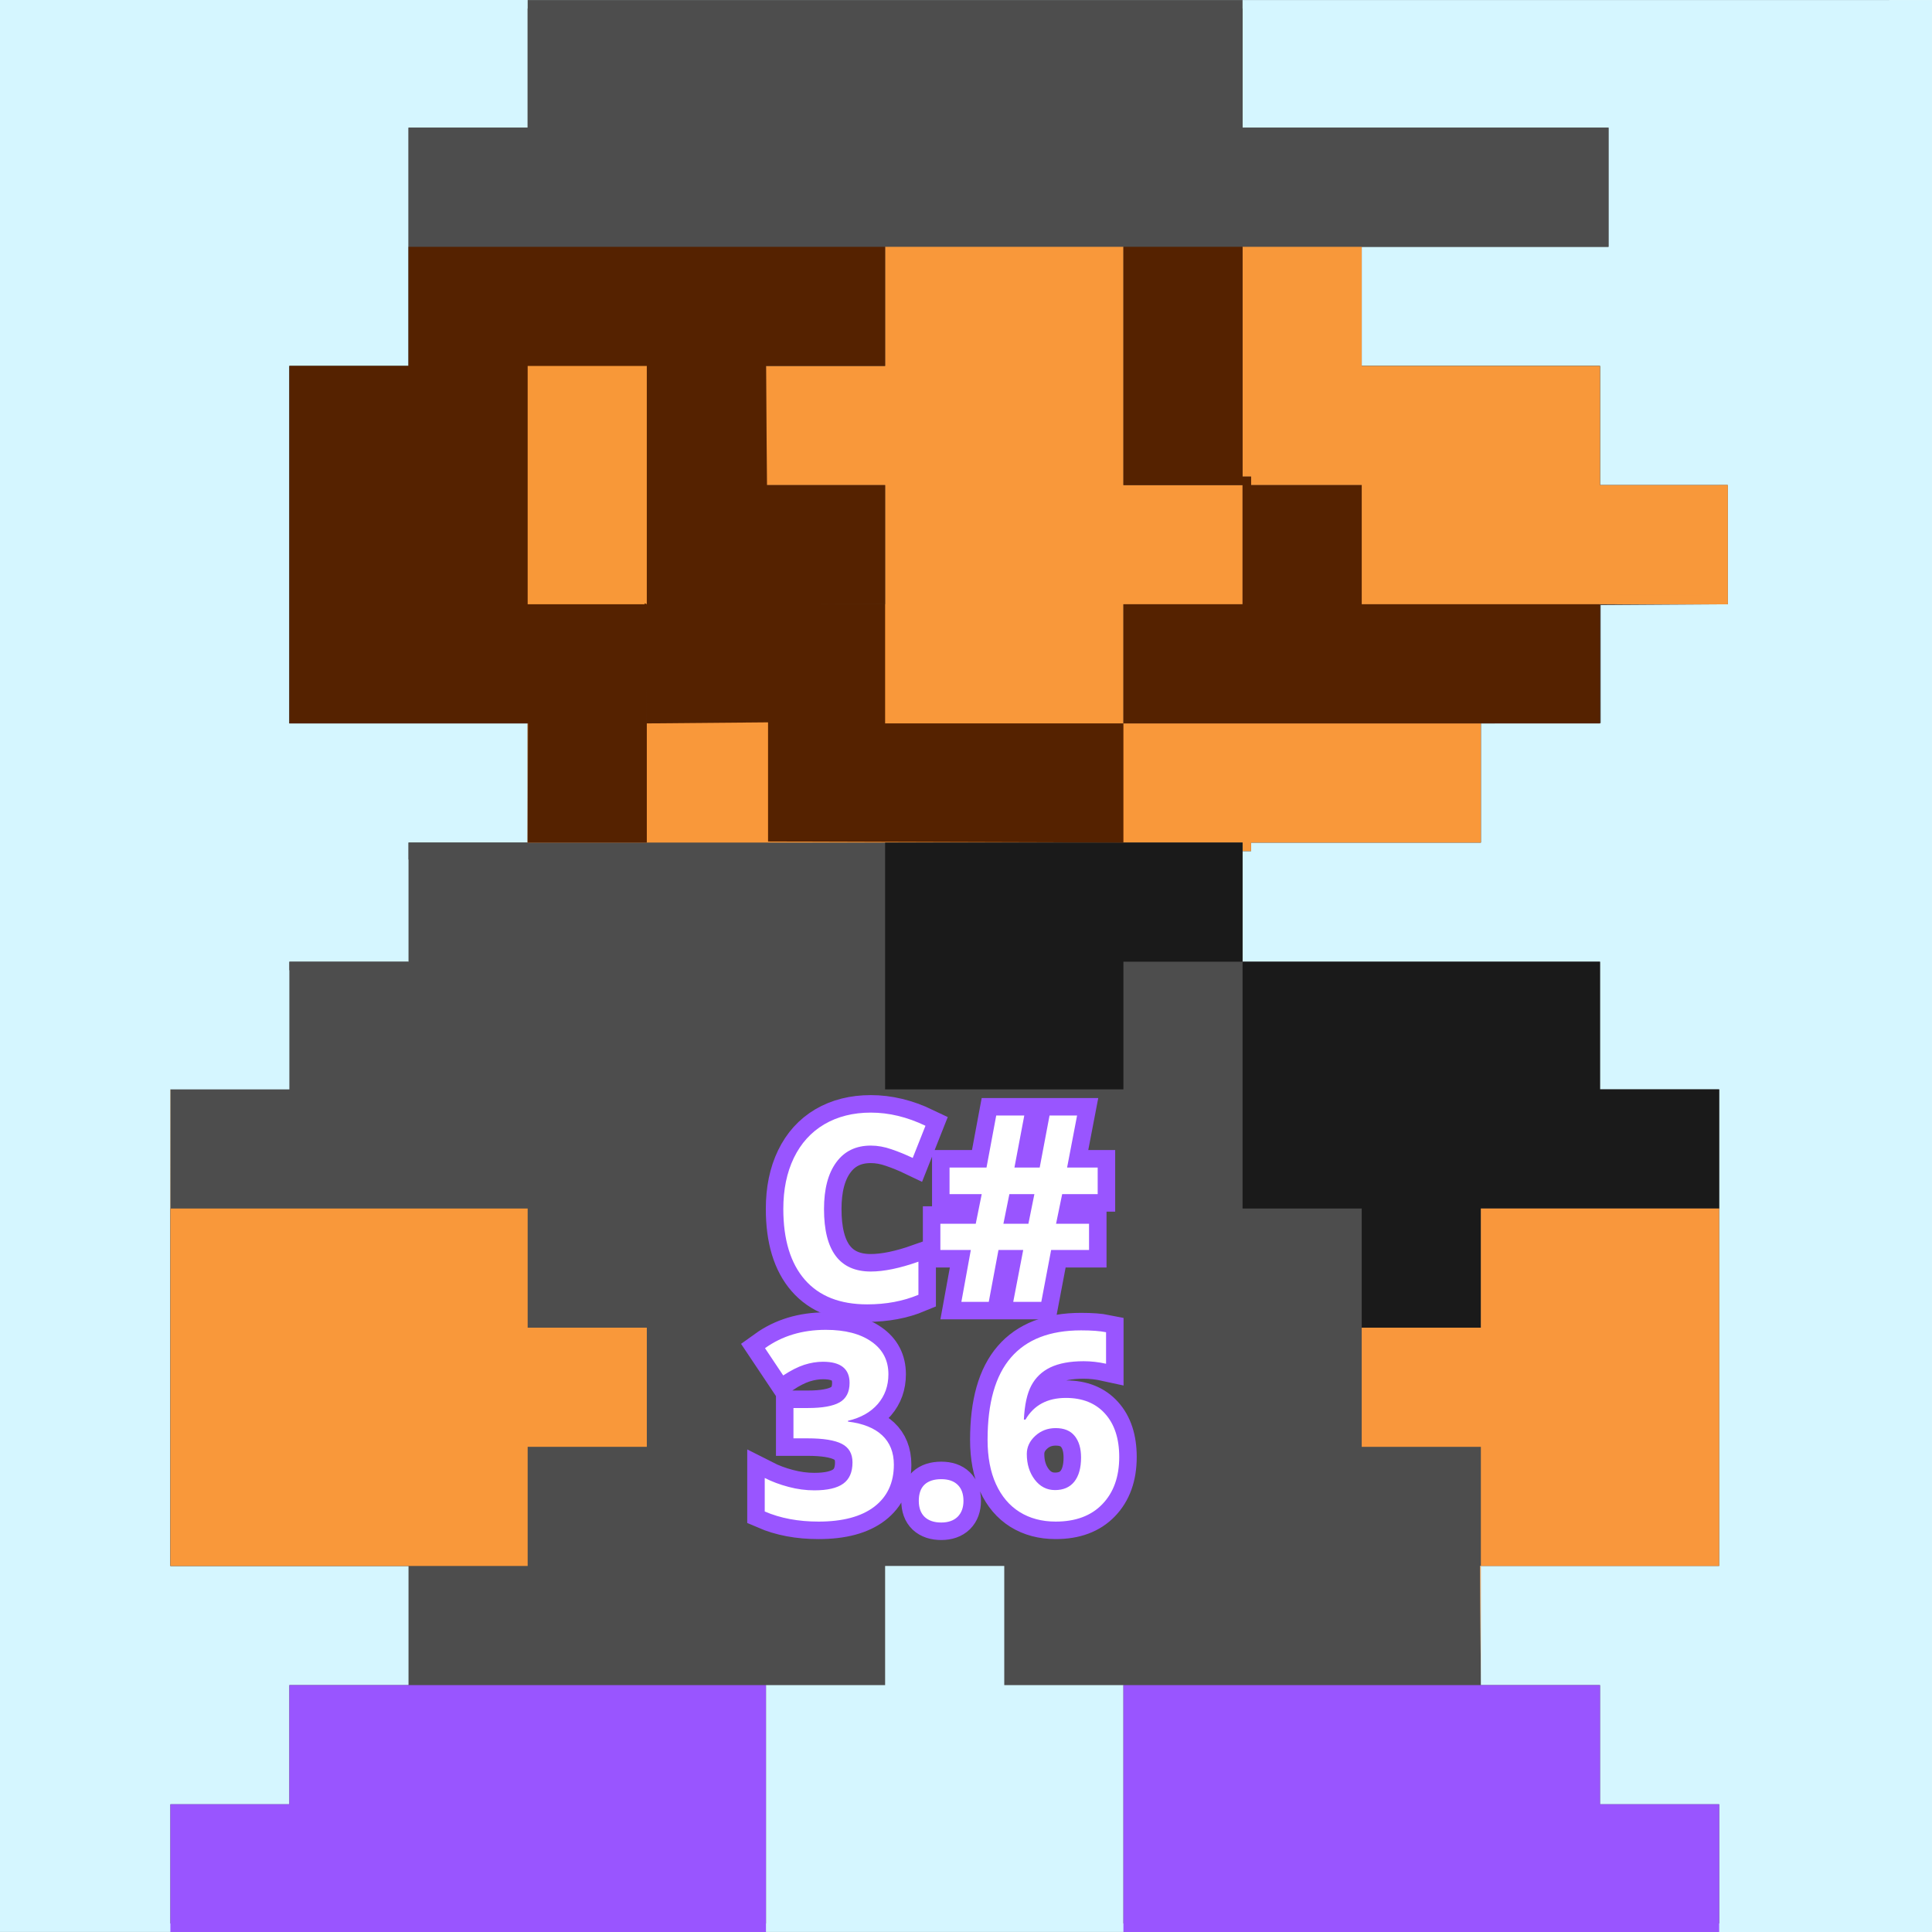
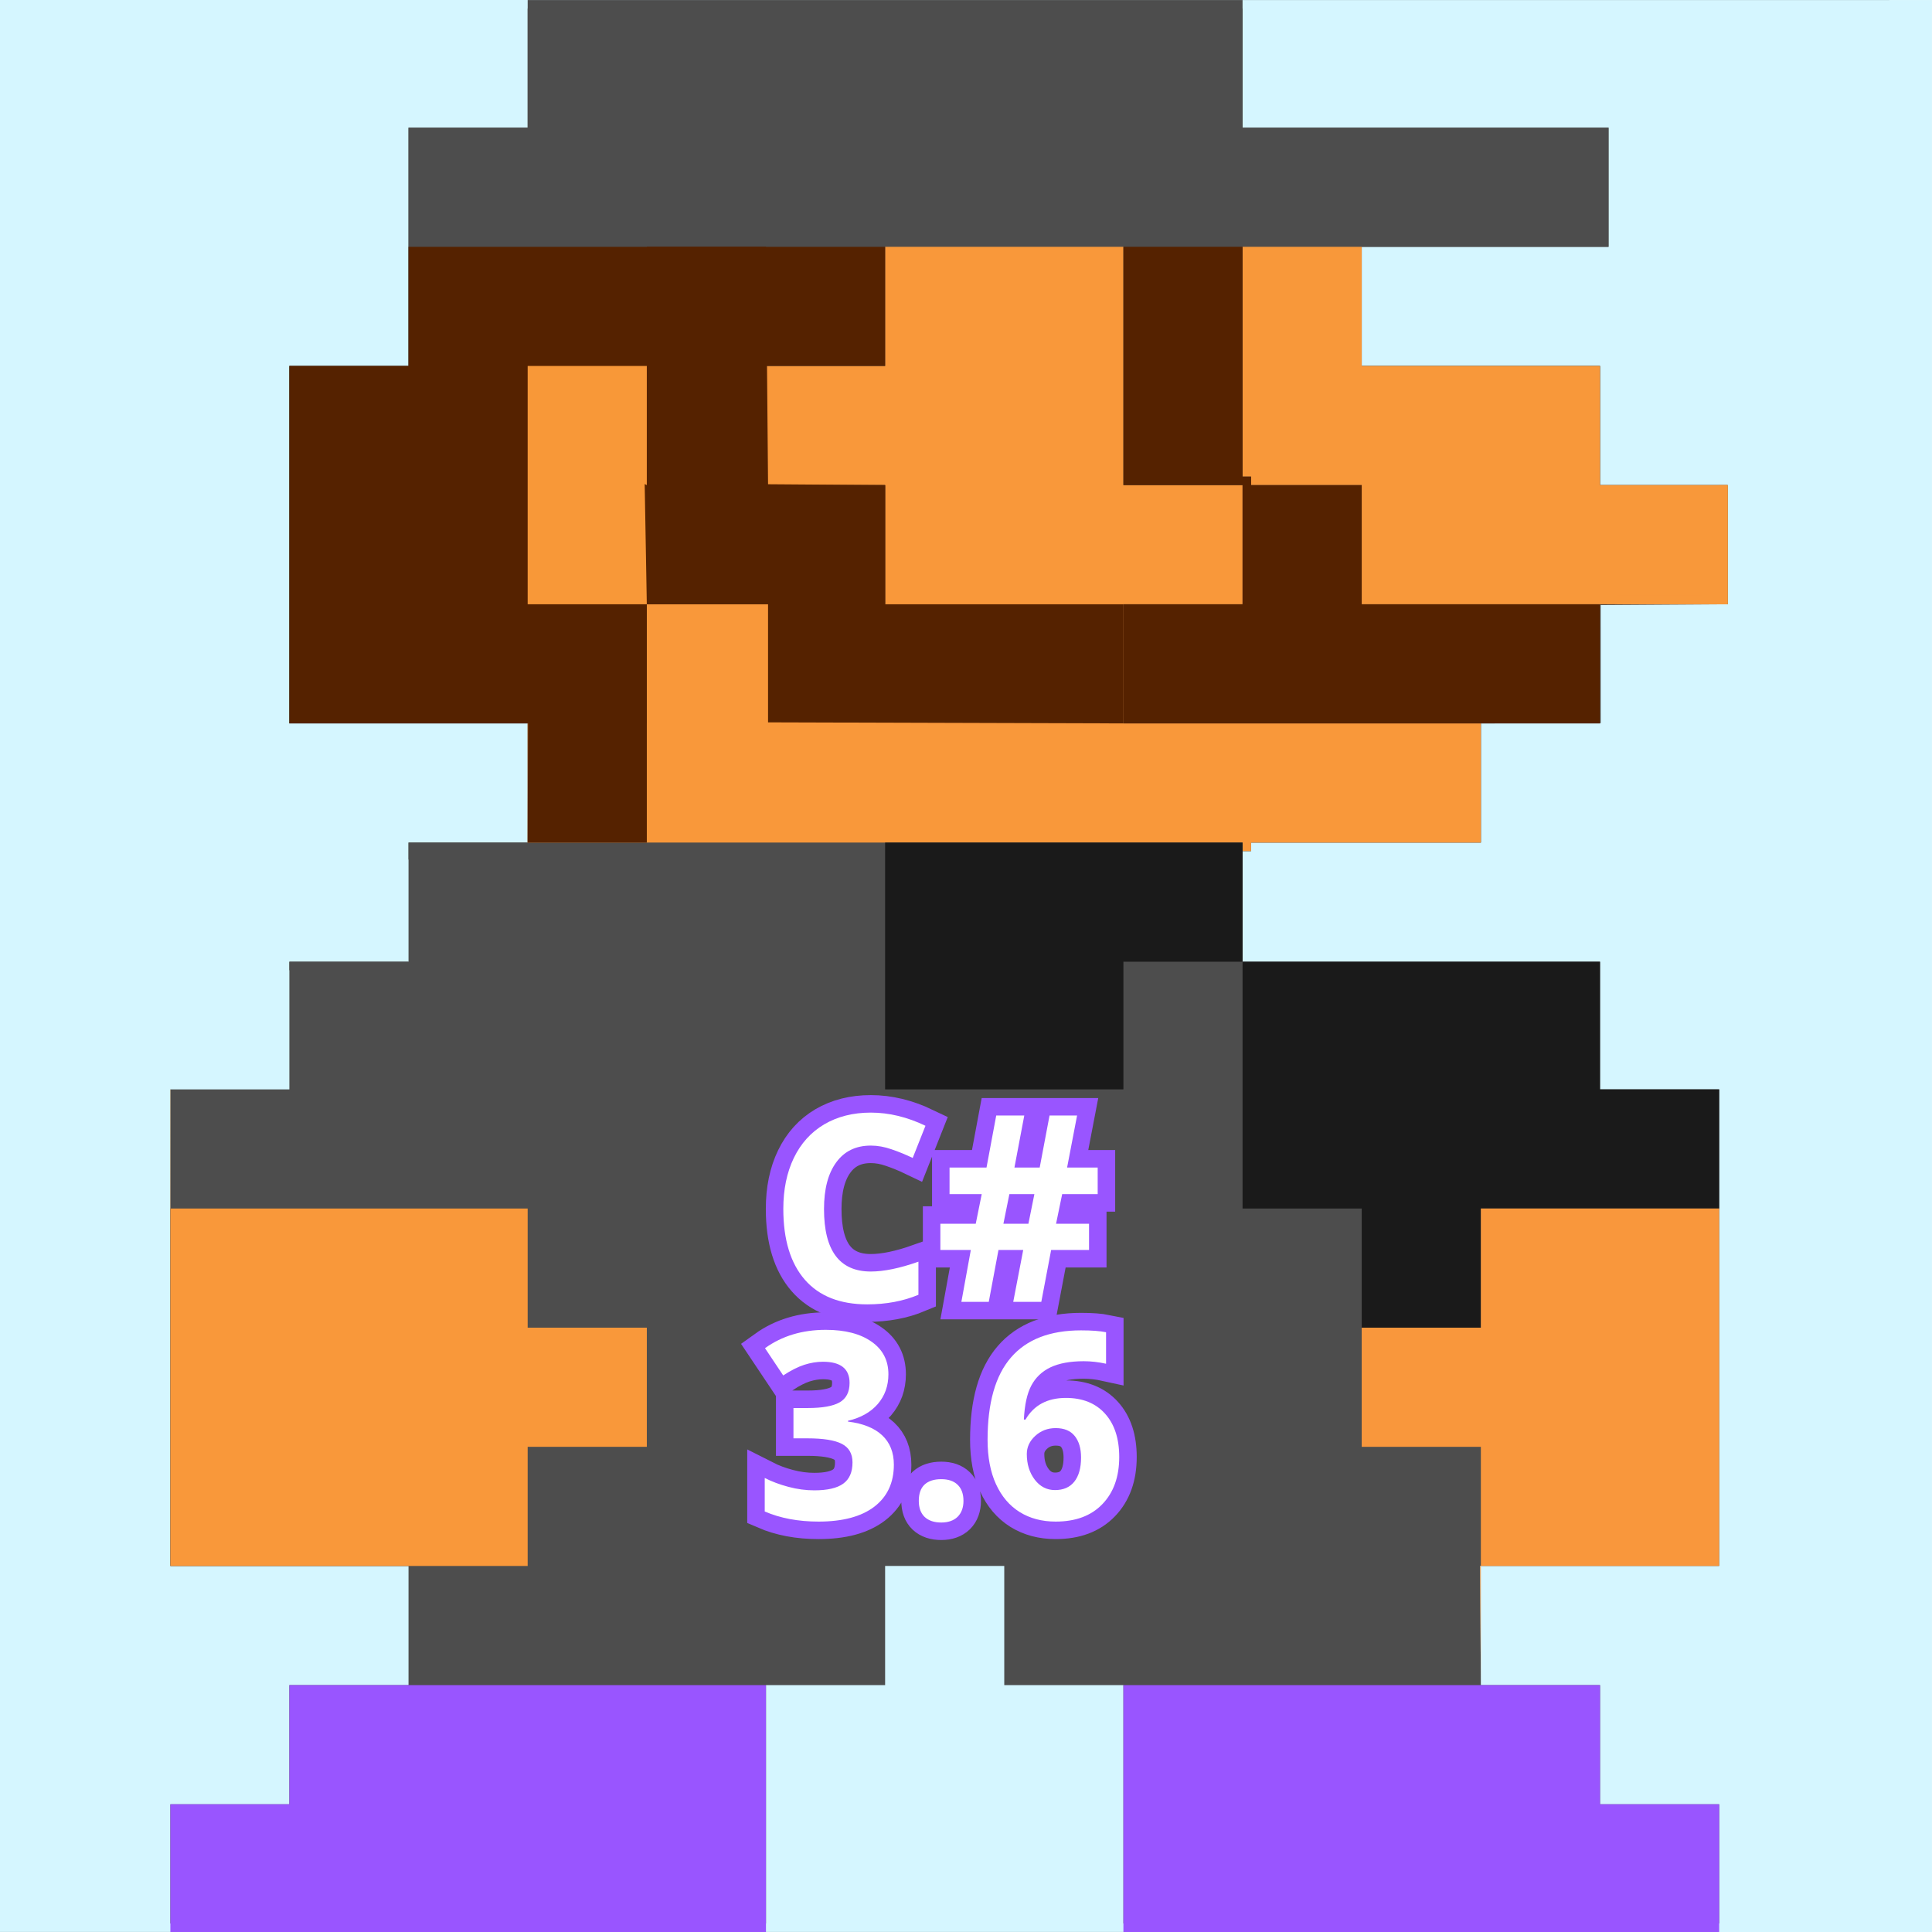
<svg xmlns="http://www.w3.org/2000/svg" version="1.1" width="227" height="227.008" id="svg34">
  <defs id="defs38" />
  <path d="M 0,0 H 222 V 227 H 0 Z" id="path2" style="fill:#4d4d4d" />
  <path d="M 0,0 227,0.008 V 227.008 L 0,227 Z M 62,1 V 15 H 48 V 43 H 34 V 85 H 62 V 99 H 48 v 1 0 13 H 34 v 15 H 20.019 v 56 H 48 v 14 H 34 v 14 H 20.019 v 14 H 90 v -28 h 14 v -14 h 14 v 14 h 14 v 28 h 70 v -14 h -14 v -14 h -14 l -0.083,-14 H 202 v -56 h -14 v -15 h -42 v -13 h 1 v -1 h 27 V 85 l 14.08,-0.044 -0.004,-13.858 L 203,71 V 57 H 188 V 43 H 160 V 29 h 29 V 15 H 146 V 1 Z" id="path4" style="fill:#d5f6ff" />
  <path d="m 62,0.008 h 84 V 15 h 43 v 14 h -29 v 14 h 28 v 14 h 15 v 14 h -15 v 14 h -14 v 14 h -27 v 1 h -1 V 99 H 62 v 1 H 49 v 1 h -1 v 13 H 34 v 14 H 20.019 L 20,142 h 41 v 12 h 1 v 2 h 14 v 14 H 62 v 14 H 20.019 V 128 H 34 v -15 h 14 v -13 0 -1 H 62 V 85 H 34 V 43 H 48 V 15 h 14 z" id="path6" style="fill:#4d4d4d;fill-opacity:1" />
  <path d="m 104,29 h 28 v 28 h 14 v 14 h -14 v 14 h 42 v 14 h -27 v 1 h -1 V 99 H 62 v 0 H 48 v 1 0 13 H 34 v 15 H 20 v 14 h 42 v 12 0 2 h 14 v 14 H 62 v 14 H 20.019 V 128 H 34 v -15 h 14 v -14 0 0 H 62 V 85 H 76 V 71 h 28 V 57 H 90 V 43 h 14 z" id="path8" style="fill:#f9983a" />
  <path d="M 104,29 V 43 H 90 v 14 h 14 V 71 H 76 V 99 L 62,99 62.04,85 34,85 V 43 H 48 V 31 29 h 2 52 z" id="path10" style="fill:#552200" />
  <path d="m 132,198 h 56 v 14 h 14 v 15.008 h -70 z" id="path12" style="fill:#9955ff" />
  <path d="m 34,198 h 56 v 29.008 H 20.019 V 212 H 34 Z" id="path14" style="fill:#9955ff" />
  <path d="m 146,113 h 42 v 15 h 14 v 14 h -28 v 14 h -14 v -14 h -3 v 0 h -9 v 0 h -2 v -1 0 -1 0 -19 0 -3 0 z" id="path16" style="fill:#1a1a1a;fill-opacity:1" />
  <path d="m 202,128 v 0 56 H 173.917 L 174,198 v 0 -28 h -14 v -14 h 14 v -14 h 28 z" id="path18" style="fill:#f9973c" />
  <path d="m 146,29 h 14 v 14 h 28 v 14 h 15 V 71 H 188 V 85 85 71 H 160 V 57 h -13 v -1 h -1 z" id="path20" style="fill:#f8983a" />
  <path d="m 142,29 h 4 v 27 h 1 v 1 h 13 v 14 h 28 V 85 H 132 V 71 h 14 V 57 H 132 V 29 h 9 z" id="path22" style="fill:#552200" />
  <path d="m 104,99 h 42 v 14 h -3 v 0 h -7 v 0 h -1 v 0 h -1 v 0 h -1 v 0 h -1 v 15 h -5 v 0 h -23 z" id="path24" style="fill:#1a1a1a;fill-opacity:1" />
  <path d="M 62,43 H 76 V 71 H 62 Z" id="path26" style="fill:#f89838" />
  <path d="m 202,57 h 1 v 14 h -13 v -1 h 10 v -1 h 1 v -2 h 1 z" id="path32" style="fill:#f8983a;fill-opacity:1" />
  <text xml:space="preserve" style="font-style:normal;font-variant:normal;font-weight:normal;font-stretch:normal;font-size:12.061px;line-height:1.25;font-family:'Open Sans';-inkscape-font-specification:'Open Sans';font-variant-ligatures:normal;font-variant-caps:normal;font-variant-numeric:normal;font-feature-settings:normal;text-align:start;letter-spacing:0px;word-spacing:0px;writing-mode:lr-tb;text-anchor:start;display:inline;fill:#000000;fill-opacity:1;stroke:#9955ff;stroke-width:4.112;stroke-miterlimit:4;stroke-dasharray:none;stroke-opacity:1;paint-order:stroke fill markers;" x="90.256" y="152.965" id="text969">
    <tspan id="tspan967" x="90.256" y="152.965" style="font-style:normal;font-variant:normal;font-weight:bold;font-stretch:normal;font-size:30.7px;font-family:'Open Sans';-inkscape-font-specification:'Open Sans Bold';fill:#ffffff;stroke:#9955ff;stroke-width:4.112;stroke-miterlimit:4;stroke-dasharray:none;stroke-opacity:1;paint-order:stroke fill markers;">C#</tspan>
  </text>
  <text xml:space="preserve" style="font-style:normal;font-variant:normal;font-weight:normal;font-stretch:normal;font-size:12.061px;line-height:1.25;font-family:'Open Sans';-inkscape-font-specification:'Open Sans';font-variant-ligatures:normal;font-variant-caps:normal;font-variant-numeric:normal;font-feature-settings:normal;text-align:start;letter-spacing:0px;word-spacing:0px;writing-mode:lr-tb;text-anchor:start;display:inline;fill:#000000;fill-opacity:1;stroke:#9955ff;stroke-width:4.112;stroke-miterlimit:4;stroke-dasharray:none;stroke-opacity:1;paint-order:stroke fill markers" x="88.682" y="178.491" id="text969-6">
    <tspan id="tspan967-8" x="88.682" y="178.491" style="font-style:normal;font-variant:normal;font-weight:bold;font-stretch:normal;font-size:30.7px;font-family:'Open Sans';-inkscape-font-specification:'Open Sans Bold';fill:#ffffff;stroke:#9955ff;stroke-width:4.112;stroke-miterlimit:4;stroke-dasharray:none;stroke-opacity:1;paint-order:stroke fill markers">3.6</tspan>
  </text>
-   <path d="m 86,43 h 4 L 90.245,70.898 104,71 v 14 h 28 V 99 L 90.245,98.875 v -14 0 L 76,85 75.75,70.875 76,71 V 43 h 9 z" id="path22-8" style="fill:#552200" />
+   <path d="m 86,29 h 4 L 90.245,56.898 104,57 v 14 h 28 V 85 L 90.245,84.875 v -14 0 L 76,71 75.75,56.875 76,57 V 29 h 9 z" id="path22-8" style="fill:#552200" />
</svg>
